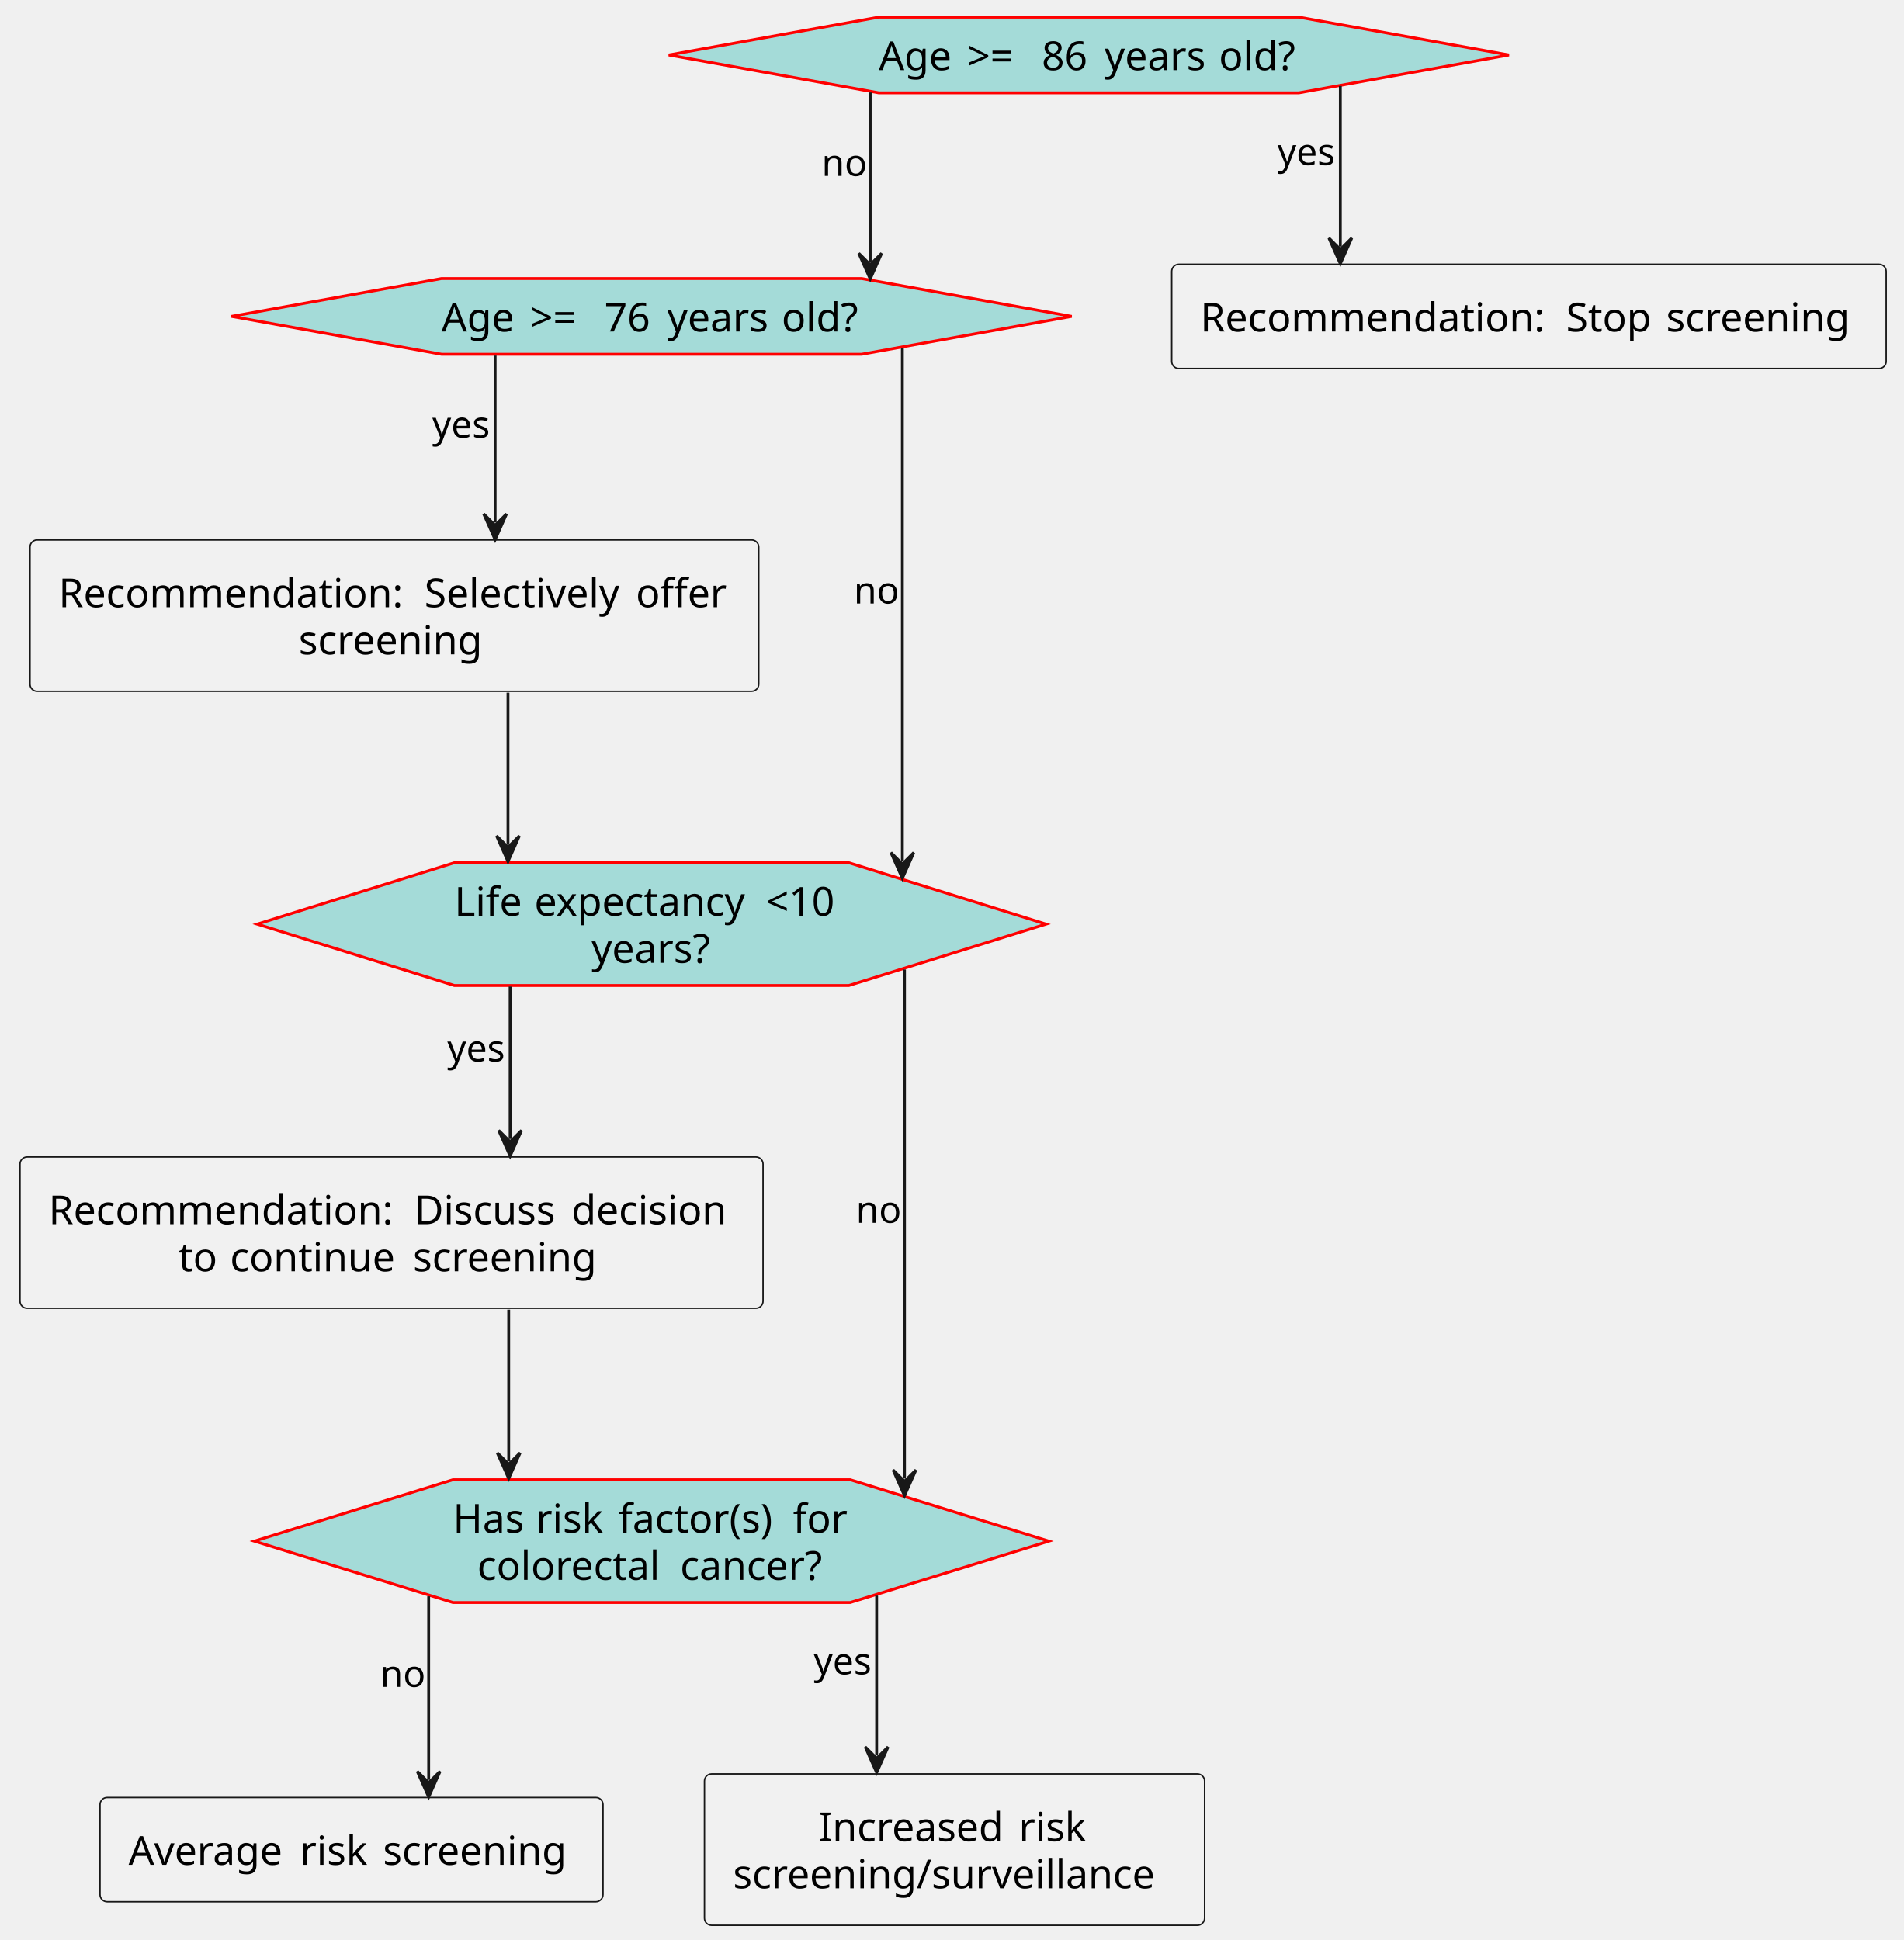
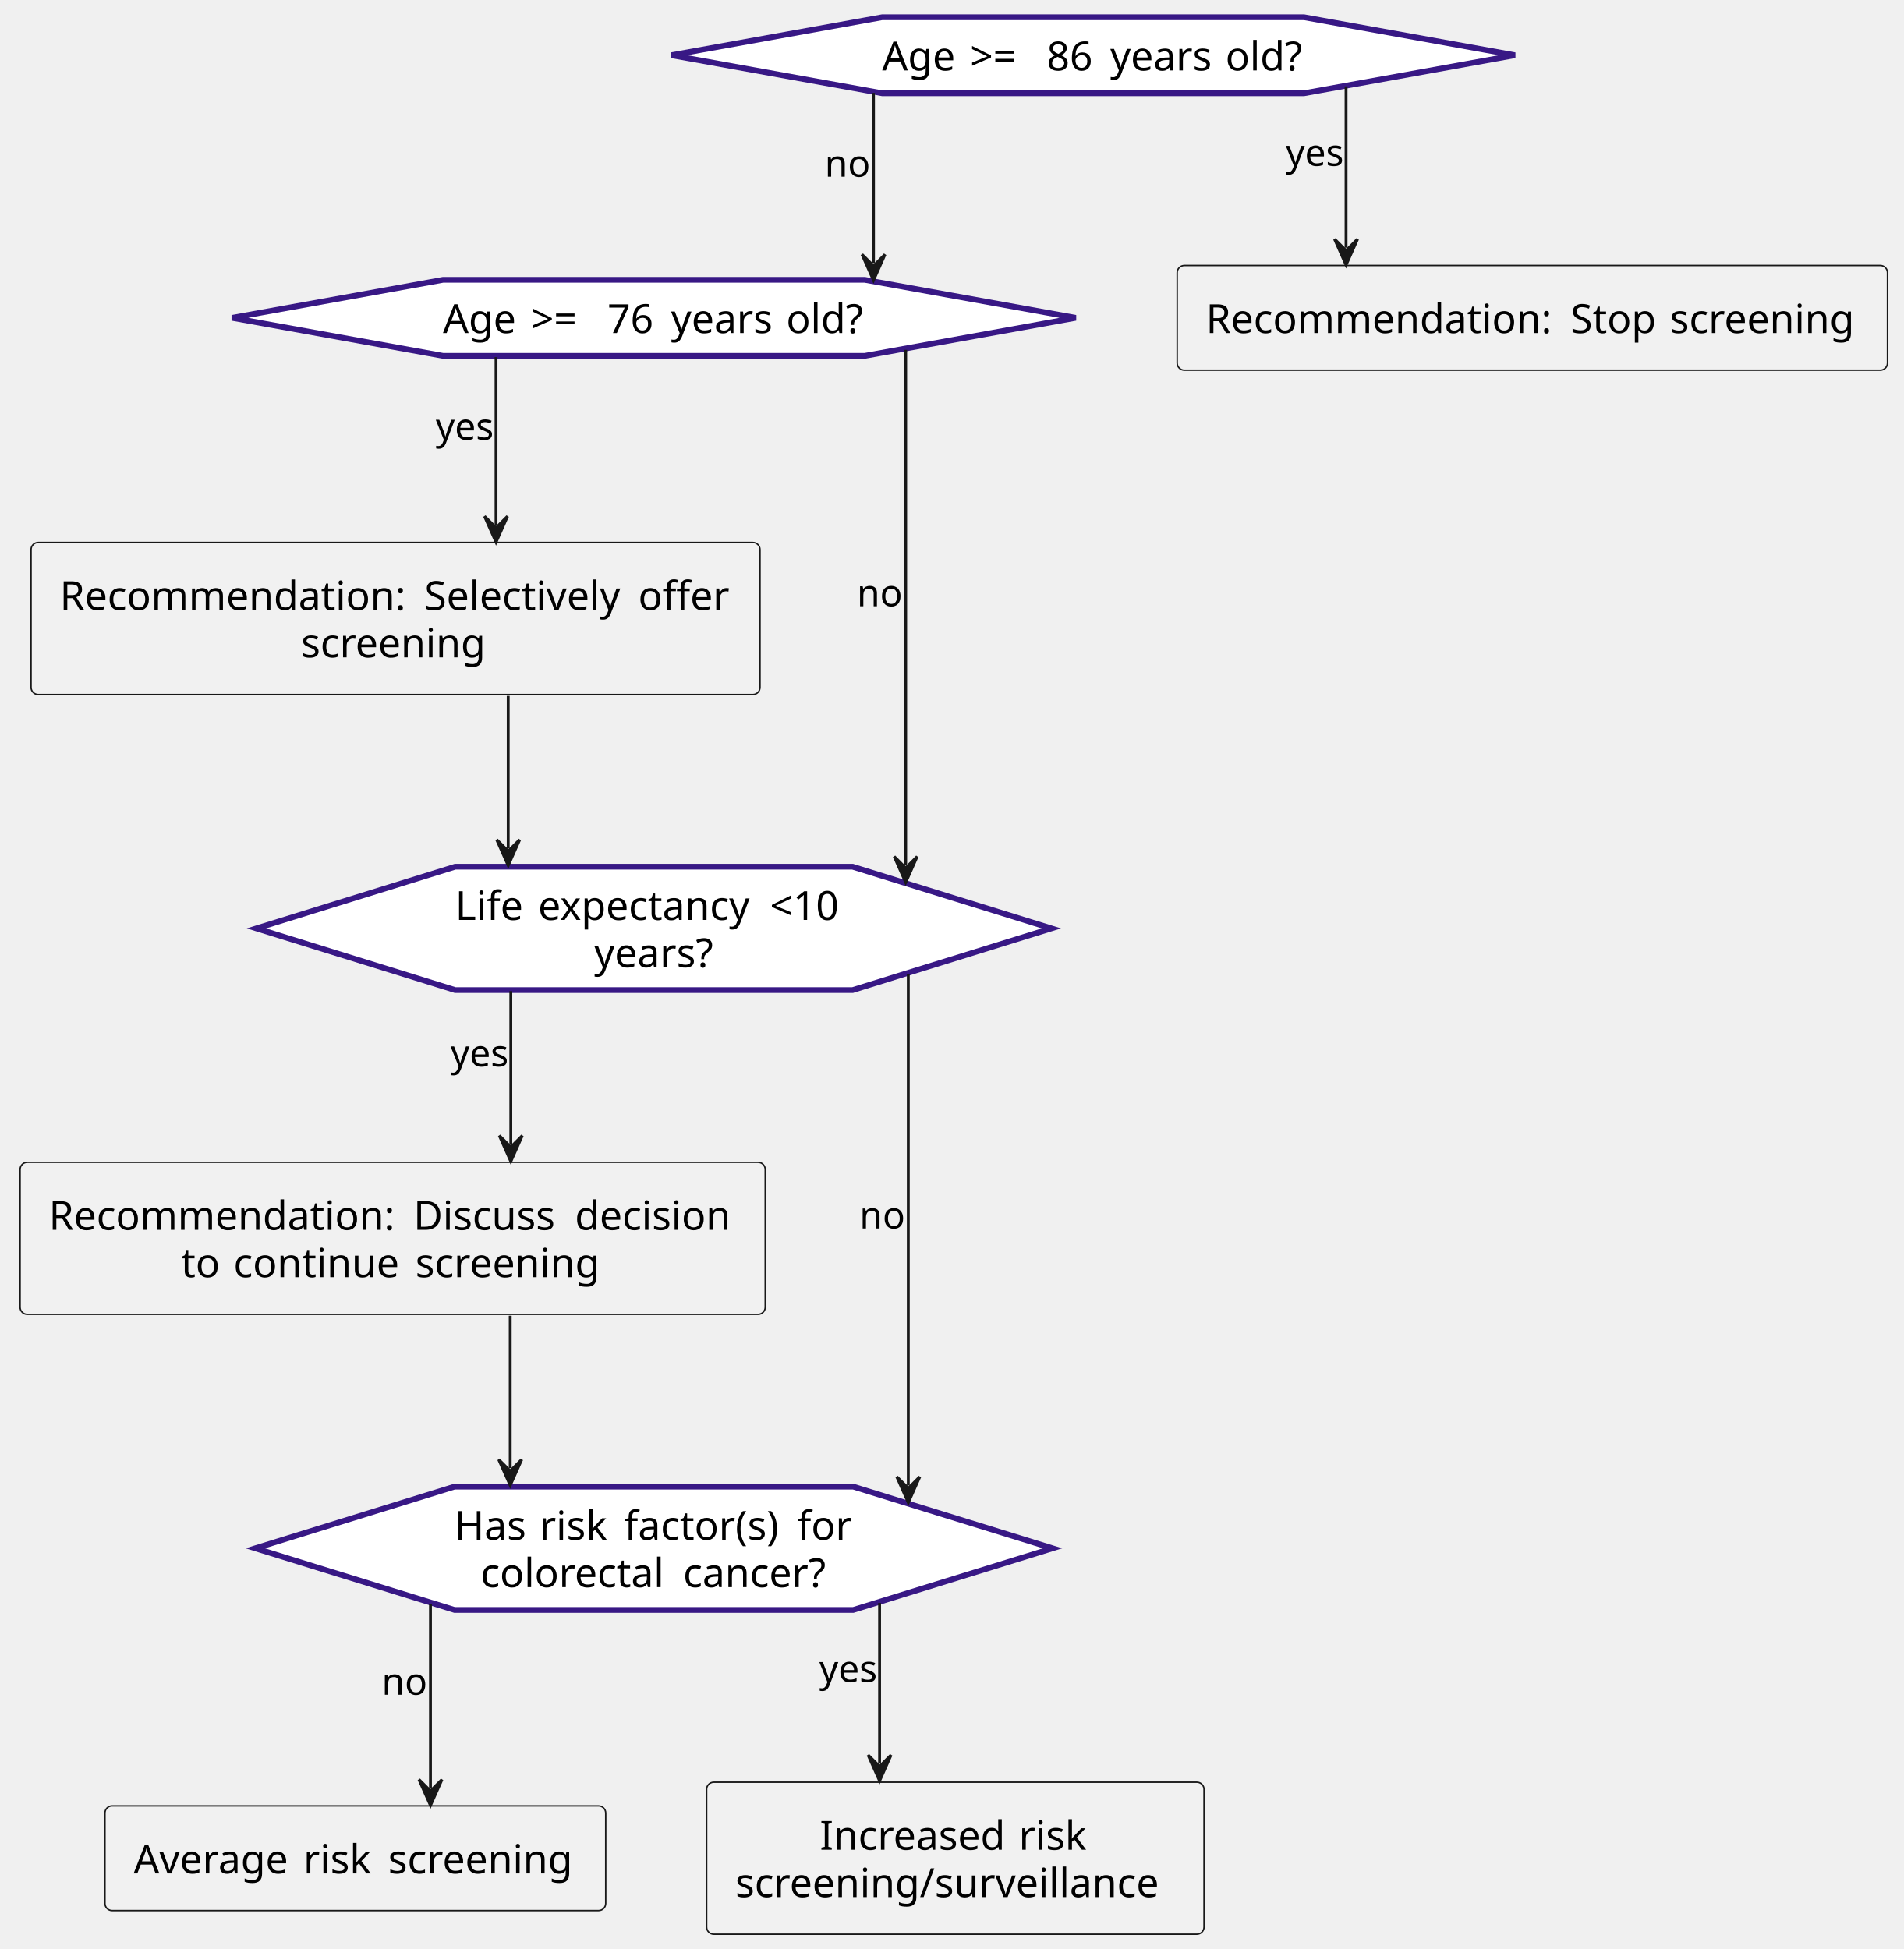
- <svg xmlns="http://www.w3.org/2000/svg" xmlns:xlink="http://www.w3.org/1999/xlink" contentStyleType="text/css" height="679px" preserveAspectRatio="none" style="width:666px;height:679px;background:#FFFFFF;" version="1.1" viewBox="0 0 666 679" width="666px" zoomAndPan="magnify">
+ <svg xmlns="http://www.w3.org/2000/svg" xmlns:xlink="http://www.w3.org/1999/xlink" contentStyleType="text/css" height="679px" preserveAspectRatio="none" style="width:663px;height:679px;background:#FFFFFF;" version="1.1" viewBox="0 0 663 679" width="663px" zoomAndPan="magnify">
  <defs />
  <g>
-     <g id="elem_eve_Age86AndOlder">
-       <a href="#eve-Age86AndOlder" target="_top" title="#eve-Age86AndOlder" xlink:actuate="onRequest" xlink:href="#eve-Age86AndOlder" xlink:show="new" xlink:title="#eve-Age86AndOlder" xlink:type="simple">
-         <polygon fill="#A4DBD8" points="528,19.24,454.5,6,307.5,6,234,19.24,307.5,32.49,454.5,32.49,528,19.24" style="stroke:#FF0000;stroke-width:1.0;" />
-         <text fill="#000000" font-family="sans-serif" font-size="14" lengthAdjust="spacing" textLength="27" x="307.5" y="24.535">Age</text>
-         <text fill="#000000" font-family="sans-serif" font-size="14" lengthAdjust="spacing" textLength="4" x="334.5" y="24.535"> </text>
-         <text fill="#000000" font-family="sans-serif" font-size="14" lengthAdjust="spacing" textLength="22" x="338.5" y="24.535">&gt;=</text>
-         <text fill="#000000" font-family="sans-serif" font-size="14" lengthAdjust="spacing" textLength="4" x="360.5" y="24.535"> </text>
-         <text fill="#000000" font-family="sans-serif" font-size="14" lengthAdjust="spacing" textLength="18" x="364.5" y="24.535">86</text>
-         <text fill="#000000" font-family="sans-serif" font-size="14" lengthAdjust="spacing" textLength="4" x="382.5" y="24.535"> </text>
-         <text fill="#000000" font-family="sans-serif" font-size="14" lengthAdjust="spacing" textLength="36" x="386.5" y="24.535">years</text>
-         <text fill="#000000" font-family="sans-serif" font-size="14" lengthAdjust="spacing" textLength="4" x="422.5" y="24.535"> </text>
-         <text fill="#000000" font-family="sans-serif" font-size="14" lengthAdjust="spacing" textLength="28" x="426.5" y="24.535">old?</text>
-       </a>
-     </g>
-     <g id="elem_eve_AgeOver76">
-       <a href="#eve-AgeOver76" target="_top" title="#eve-AgeOver76" xlink:actuate="onRequest" xlink:href="#eve-AgeOver76" xlink:show="new" xlink:title="#eve-AgeOver76" xlink:type="simple">
-         <polygon fill="#A4DBD8" points="375,110.73,301.5,97.49,154.5,97.49,81,110.73,154.5,123.98,301.5,123.98,375,110.73" style="stroke:#FF0000;stroke-width:1.0;" />
-         <text fill="#000000" font-family="sans-serif" font-size="14" lengthAdjust="spacing" textLength="27" x="154.5" y="116.025">Age</text>
-         <text fill="#000000" font-family="sans-serif" font-size="14" lengthAdjust="spacing" textLength="4" x="181.5" y="116.025"> </text>
-         <text fill="#000000" font-family="sans-serif" font-size="14" lengthAdjust="spacing" textLength="22" x="185.5" y="116.025">&gt;=</text>
-         <text fill="#000000" font-family="sans-serif" font-size="14" lengthAdjust="spacing" textLength="4" x="207.5" y="116.025"> </text>
-         <text fill="#000000" font-family="sans-serif" font-size="14" lengthAdjust="spacing" textLength="18" x="211.5" y="116.025">76</text>
-         <text fill="#000000" font-family="sans-serif" font-size="14" lengthAdjust="spacing" textLength="4" x="229.5" y="116.025"> </text>
-         <text fill="#000000" font-family="sans-serif" font-size="14" lengthAdjust="spacing" textLength="36" x="233.5" y="116.025">years</text>
-         <text fill="#000000" font-family="sans-serif" font-size="14" lengthAdjust="spacing" textLength="4" x="269.5" y="116.025"> </text>
-         <text fill="#000000" font-family="sans-serif" font-size="14" lengthAdjust="spacing" textLength="28" x="273.5" y="116.025">old?</text>
-       </a>
-     </g>
-     <g id="elem_act_SelectivelyOfferScreening">
-       <a href="#act-SelectivelyOfferScreening" target="_top" title="#act-SelectivelyOfferScreening" xlink:actuate="onRequest" xlink:href="#act-SelectivelyOfferScreening" xlink:show="new" xlink:title="#act-SelectivelyOfferScreening" xlink:type="simple">
-         <rect fill="#F1F1F1" height="52.977" rx="2.5" ry="2.5" style="stroke:#181818;stroke-width:0.5;" width="255" x="10.5" y="188.98" />
-         <text fill="#000000" font-family="sans-serif" font-size="14" lengthAdjust="spacing" textLength="124" x="20.5" y="212.515">Recommendation:</text>
-         <text fill="#000000" font-family="sans-serif" font-size="14" lengthAdjust="spacing" textLength="4" x="144.5" y="212.515"> </text>
-         <text fill="#000000" font-family="sans-serif" font-size="14" lengthAdjust="spacing" textLength="70" x="148.5" y="212.515">Selectively</text>
-         <text fill="#000000" font-family="sans-serif" font-size="14" lengthAdjust="spacing" textLength="4" x="218.5" y="212.515"> </text>
-         <text fill="#000000" font-family="sans-serif" font-size="14" lengthAdjust="spacing" textLength="33" x="222.5" y="212.515">offer</text>
-         <text fill="#000000" font-family="sans-serif" font-size="14" lengthAdjust="spacing" textLength="67" x="104.5" y="229.003">screening</text>
-       </a>
-     </g>
-     <g id="elem_eve_LifeExp10">
-       <a href="#eve-LifeExp10" target="_top" title="#eve-LifeExp10" xlink:actuate="onRequest" xlink:href="#eve-LifeExp10" xlink:show="new" xlink:title="#eve-LifeExp10" xlink:type="simple">
-         <polygon fill="#A4DBD8" points="366,323.44,297,301.95,159,301.95,90,323.44,159,344.93,297,344.93,366,323.44" style="stroke:#FF0000;stroke-width:1.0;" />
-         <text fill="#000000" font-family="sans-serif" font-size="14" lengthAdjust="spacing" textLength="24" x="159" y="320.485">Life</text>
-         <text fill="#000000" font-family="sans-serif" font-size="14" lengthAdjust="spacing" textLength="4" x="183" y="320.485"> </text>
-         <text fill="#000000" font-family="sans-serif" font-size="14" lengthAdjust="spacing" textLength="77" x="187" y="320.485">expectancy</text>
-         <text fill="#000000" font-family="sans-serif" font-size="14" lengthAdjust="spacing" textLength="4" x="264" y="320.485"> </text>
-         <text fill="#000000" font-family="sans-serif" font-size="14" lengthAdjust="spacing" textLength="29" x="268" y="320.485">&lt;10</text>
-         <text fill="#000000" font-family="sans-serif" font-size="14" lengthAdjust="spacing" textLength="42" x="207" y="336.973">years?</text>
-       </a>
-     </g>
-     <g id="elem_act_sdmcontinuelifexp">
-       <a href="#act-sdmcontinuelifexp" target="_top" title="#act-sdmcontinuelifexp" xlink:actuate="onRequest" xlink:href="#act-sdmcontinuelifexp" xlink:show="new" xlink:title="#act-sdmcontinuelifexp" xlink:type="simple">
-         <rect fill="#F1F1F1" height="52.977" rx="2.5" ry="2.5" style="stroke:#181818;stroke-width:0.5;" width="260" x="7" y="404.93" />
-         <text fill="#000000" font-family="sans-serif" font-size="14" lengthAdjust="spacing" textLength="124" x="17" y="428.465">Recommendation:</text>
-         <text fill="#000000" font-family="sans-serif" font-size="14" lengthAdjust="spacing" textLength="4" x="141" y="428.465"> </text>
-         <text fill="#000000" font-family="sans-serif" font-size="14" lengthAdjust="spacing" textLength="51" x="145" y="428.465">Discuss</text>
-         <text fill="#000000" font-family="sans-serif" font-size="14" lengthAdjust="spacing" textLength="4" x="196" y="428.465"> </text>
-         <text fill="#000000" font-family="sans-serif" font-size="14" lengthAdjust="spacing" textLength="57" x="200" y="428.465">decision</text>
-         <text fill="#000000" font-family="sans-serif" font-size="14" lengthAdjust="spacing" textLength="14" x="62.5" y="444.953">to</text>
-         <text fill="#000000" font-family="sans-serif" font-size="14" lengthAdjust="spacing" textLength="4" x="76.5" y="444.953"> </text>
-         <text fill="#000000" font-family="sans-serif" font-size="14" lengthAdjust="spacing" textLength="60" x="80.5" y="444.953">continue</text>
-         <text fill="#000000" font-family="sans-serif" font-size="14" lengthAdjust="spacing" textLength="4" x="140.5" y="444.953"> </text>
-         <text fill="#000000" font-family="sans-serif" font-size="14" lengthAdjust="spacing" textLength="67" x="144.5" y="444.953">screening</text>
-       </a>
-     </g>
-     <g id="elem_eve_riskFactors">
-       <a href="#eve-riskFactors" target="_top" title="#eve-riskFactors" xlink:actuate="onRequest" xlink:href="#eve-riskFactors" xlink:show="new" xlink:title="#eve-riskFactors" xlink:type="simple">
-         <polygon fill="#A4DBD8" points="367,539.4,297.5,517.91,158.5,517.91,89,539.4,158.5,560.88,297.5,560.88,367,539.4" style="stroke:#FF0000;stroke-width:1.0;" />
-         <text fill="#000000" font-family="sans-serif" font-size="14" lengthAdjust="spacing" textLength="25" x="158.5" y="536.445">Has</text>
-         <text fill="#000000" font-family="sans-serif" font-size="14" lengthAdjust="spacing" textLength="4" x="183.5" y="536.445"> </text>
-         <text fill="#000000" font-family="sans-serif" font-size="14" lengthAdjust="spacing" textLength="25" x="187.5" y="536.445">risk</text>
-         <text fill="#000000" font-family="sans-serif" font-size="14" lengthAdjust="spacing" textLength="4" x="212.5" y="536.445"> </text>
-         <text fill="#000000" font-family="sans-serif" font-size="14" lengthAdjust="spacing" textLength="57" x="216.5" y="536.445">factor(s)</text>
-         <text fill="#000000" font-family="sans-serif" font-size="14" lengthAdjust="spacing" textLength="4" x="273.5" y="536.445"> </text>
-         <text fill="#000000" font-family="sans-serif" font-size="14" lengthAdjust="spacing" textLength="20" x="277.5" y="536.445">for</text>
-         <text fill="#000000" font-family="sans-serif" font-size="14" lengthAdjust="spacing" textLength="67" x="167" y="552.933">colorectal</text>
-         <text fill="#000000" font-family="sans-serif" font-size="14" lengthAdjust="spacing" textLength="4" x="234" y="552.933"> </text>
-         <text fill="#000000" font-family="sans-serif" font-size="14" lengthAdjust="spacing" textLength="51" x="238" y="552.933">cancer?</text>
-       </a>
-     </g>
-     <g id="elem_act_HarmsLikelyOutweighBenefits">
-       <a href="#act-HarmsLikelyOutweighBenefits" target="_top" title="#act-HarmsLikelyOutweighBenefits" xlink:actuate="onRequest" xlink:href="#act-HarmsLikelyOutweighBenefits" xlink:show="new" xlink:title="#act-HarmsLikelyOutweighBenefits" xlink:type="simple">
-         <rect fill="#F1F1F1" height="36.488" rx="2.5" ry="2.5" style="stroke:#181818;stroke-width:0.5;" width="250" x="410" y="92.49" />
-         <text fill="#000000" font-family="sans-serif" font-size="14" lengthAdjust="spacing" textLength="124" x="420" y="116.025">Recommendation:</text>
-         <text fill="#000000" font-family="sans-serif" font-size="14" lengthAdjust="spacing" textLength="4" x="544" y="116.025"> </text>
-         <text fill="#000000" font-family="sans-serif" font-size="14" lengthAdjust="spacing" textLength="31" x="548" y="116.025">Stop</text>
-         <text fill="#000000" font-family="sans-serif" font-size="14" lengthAdjust="spacing" textLength="4" x="579" y="116.025"> </text>
-         <text fill="#000000" font-family="sans-serif" font-size="14" lengthAdjust="spacing" textLength="67" x="583" y="116.025">screening</text>
-       </a>
-     </g>
-     <g id="elem_act_AvgRiskEligible">
-       <a href="#act-AvgRiskEligible" target="_top" title="#act-AvgRiskEligible" xlink:actuate="onRequest" xlink:href="#act-AvgRiskEligible" xlink:show="new" xlink:title="#act-AvgRiskEligible" xlink:type="simple">
-         <rect fill="#F1F1F1" height="36.488" rx="2.5" ry="2.5" style="stroke:#181818;stroke-width:0.5;" width="176" x="35" y="629.13" />
-         <text fill="#000000" font-family="sans-serif" font-size="14" lengthAdjust="spacing" textLength="56" x="45" y="652.665">Average</text>
-         <text fill="#000000" font-family="sans-serif" font-size="14" lengthAdjust="spacing" textLength="4" x="101" y="652.665"> </text>
-         <text fill="#000000" font-family="sans-serif" font-size="14" lengthAdjust="spacing" textLength="25" x="105" y="652.665">risk</text>
-         <text fill="#000000" font-family="sans-serif" font-size="14" lengthAdjust="spacing" textLength="4" x="130" y="652.665"> </text>
-         <text fill="#000000" font-family="sans-serif" font-size="14" lengthAdjust="spacing" textLength="67" x="134" y="652.665">screening</text>
-       </a>
-     </g>
-     <g id="elem_act_incRiskEligible">
-       <a href="#act-incRiskEligible" target="_top" title="#act-incRiskEligible" xlink:actuate="onRequest" xlink:href="#act-incRiskEligible" xlink:show="new" xlink:title="#act-incRiskEligible" xlink:type="simple">
-         <rect fill="#F1F1F1" height="52.977" rx="2.5" ry="2.5" style="stroke:#181818;stroke-width:0.5;" width="175" x="246.5" y="620.88" />
-         <text fill="#000000" font-family="sans-serif" font-size="14" lengthAdjust="spacing" textLength="66" x="286.5" y="644.415">Increased</text>
-         <text fill="#000000" font-family="sans-serif" font-size="14" lengthAdjust="spacing" textLength="4" x="352.5" y="644.415"> </text>
-         <text fill="#000000" font-family="sans-serif" font-size="14" lengthAdjust="spacing" textLength="25" x="356.5" y="644.415">risk</text>
-         <text fill="#000000" font-family="sans-serif" font-size="14" lengthAdjust="spacing" textLength="155" x="256.5" y="660.903">screening/surveillance</text>
-       </a>
-     </g>
+     <a href="#eve-Age86AndOlder" target="_top" title="#eve-Age86AndOlder" xlink:actuate="onRequest" xlink:href="#eve-Age86AndOlder" xlink:show="new" xlink:title="#eve-Age86AndOlder" xlink:type="simple">
+       <polygon fill="#FFFFFF" points="527.72,19.24,454.25,6,307.31,6,233.83,19.24,307.31,32.49,454.25,32.49,527.72,19.24" style="stroke:#381885;stroke-width:2;" />
+       <text fill="#000000" font-family="sans-serif" font-size="14" lengthAdjust="spacing" textLength="26.189" x="307.303" y="24.535">Age</text>
+       <text fill="#000000" font-family="sans-serif" font-size="14" lengthAdjust="spacing" textLength="4.43" x="333.491" y="24.535"> </text>
+       <text fill="#000000" font-family="sans-serif" font-size="14" lengthAdjust="spacing" textLength="22.258" x="337.921" y="24.535">&gt;=</text>
+       <text fill="#000000" font-family="sans-serif" font-size="14" lengthAdjust="spacing" textLength="4.43" x="360.179" y="24.535"> </text>
+       <text fill="#000000" font-family="sans-serif" font-size="14" lengthAdjust="spacing" textLength="17.705" x="364.608" y="24.535">86</text>
+       <text fill="#000000" font-family="sans-serif" font-size="14" lengthAdjust="spacing" textLength="4.43" x="382.313" y="24.535"> </text>
+       <text fill="#000000" font-family="sans-serif" font-size="14" lengthAdjust="spacing" textLength="35.711" x="386.743" y="24.535">years</text>
+       <text fill="#000000" font-family="sans-serif" font-size="14" lengthAdjust="spacing" textLength="4.43" x="422.454" y="24.535"> </text>
+       <text fill="#000000" font-family="sans-serif" font-size="14" lengthAdjust="spacing" textLength="27.364" x="426.884" y="24.535">old?</text>
+     </a>
+     <a href="#eve-AgeOver76" target="_top" title="#eve-AgeOver76" xlink:actuate="onRequest" xlink:href="#eve-AgeOver76" xlink:show="new" xlink:title="#eve-AgeOver76" xlink:type="simple">
+       <polygon fill="#FFFFFF" points="374.72,110.73,301.25,97.49,154.31,97.49,80.83,110.73,154.31,123.98,301.25,123.98,374.72,110.73" style="stroke:#381885;stroke-width:2;" />
+       <text fill="#000000" font-family="sans-serif" font-size="14" lengthAdjust="spacing" textLength="26.189" x="154.303" y="116.025">Age</text>
+       <text fill="#000000" font-family="sans-serif" font-size="14" lengthAdjust="spacing" textLength="4.43" x="180.491" y="116.025"> </text>
+       <text fill="#000000" font-family="sans-serif" font-size="14" lengthAdjust="spacing" textLength="22.258" x="184.921" y="116.025">&gt;=</text>
+       <text fill="#000000" font-family="sans-serif" font-size="14" lengthAdjust="spacing" textLength="4.43" x="207.179" y="116.025"> </text>
+       <text fill="#000000" font-family="sans-serif" font-size="14" lengthAdjust="spacing" textLength="17.705" x="211.608" y="116.025">76</text>
+       <text fill="#000000" font-family="sans-serif" font-size="14" lengthAdjust="spacing" textLength="4.43" x="229.313" y="116.025"> </text>
+       <text fill="#000000" font-family="sans-serif" font-size="14" lengthAdjust="spacing" textLength="35.711" x="233.743" y="116.025">years</text>
+       <text fill="#000000" font-family="sans-serif" font-size="14" lengthAdjust="spacing" textLength="4.43" x="269.454" y="116.025"> </text>
+       <text fill="#000000" font-family="sans-serif" font-size="14" lengthAdjust="spacing" textLength="27.364" x="273.884" y="116.025">old?</text>
+     </a>
+     <a href="#act-SelectivelyOfferScreening" target="_top" title="#act-SelectivelyOfferScreening" xlink:actuate="onRequest" xlink:href="#act-SelectivelyOfferScreening" xlink:show="new" xlink:title="#act-SelectivelyOfferScreening" xlink:type="simple">
+       <rect fill="#F1F1F1" height="52.977" rx="2.5" ry="2.5" style="stroke:#181818;stroke-width:0.5;" width="253.926" x="10.82" y="188.98" />
+       <text fill="#000000" font-family="sans-serif" font-size="14" lengthAdjust="spacing" textLength="122.596" x="20.82" y="212.515">Recommendation:</text>
+       <text fill="#000000" font-family="sans-serif" font-size="14" lengthAdjust="spacing" textLength="4.43" x="143.416" y="212.515"> </text>
+       <text fill="#000000" font-family="sans-serif" font-size="14" lengthAdjust="spacing" textLength="70.048" x="147.845" y="212.515">Selectively</text>
+       <text fill="#000000" font-family="sans-serif" font-size="14" lengthAdjust="spacing" textLength="4.43" x="217.893" y="212.515"> </text>
+       <text fill="#000000" font-family="sans-serif" font-size="14" lengthAdjust="spacing" textLength="32.423" x="222.323" y="212.515">offer</text>
+       <text fill="#000000" font-family="sans-serif" font-size="14" lengthAdjust="spacing" textLength="65.789" x="104.888" y="229.003">screening</text>
+     </a>
+     <a href="#eve-LifeExp10" target="_top" title="#eve-LifeExp10" xlink:actuate="onRequest" xlink:href="#eve-LifeExp10" xlink:show="new" xlink:title="#eve-LifeExp10" xlink:type="simple">
+       <polygon fill="#FFFFFF" points="366.24,323.44,297.01,301.95,158.55,301.95,89.32,323.44,158.55,344.93,297.01,344.93,366.24,323.44" style="stroke:#381885;stroke-width:2;" />
+       <text fill="#000000" font-family="sans-serif" font-size="14" lengthAdjust="spacing" textLength="24.459" x="158.551" y="320.485">Life</text>
+       <text fill="#000000" font-family="sans-serif" font-size="14" lengthAdjust="spacing" textLength="4.43" x="183.01" y="320.485"> </text>
+       <text fill="#000000" font-family="sans-serif" font-size="14" lengthAdjust="spacing" textLength="76.31" x="187.44" y="320.485">expectancy</text>
+       <text fill="#000000" font-family="sans-serif" font-size="14" lengthAdjust="spacing" textLength="4.43" x="263.749" y="320.485"> </text>
+       <text fill="#000000" font-family="sans-serif" font-size="14" lengthAdjust="spacing" textLength="28.834" x="268.179" y="320.485">&lt;10</text>
+       <text fill="#000000" font-family="sans-serif" font-size="14" lengthAdjust="spacing" textLength="41.617" x="206.973" y="336.973">years?</text>
+     </a>
+     <a href="#act-sdmcontinuelifexp" target="_top" title="#act-sdmcontinuelifexp" xlink:actuate="onRequest" xlink:href="#act-sdmcontinuelifexp" xlink:show="new" xlink:title="#act-sdmcontinuelifexp" xlink:type="simple">
+       <rect fill="#F1F1F1" height="52.977" rx="2.5" ry="2.5" style="stroke:#181818;stroke-width:0.5;" width="259.559" x="7" y="404.93" />
+       <text fill="#000000" font-family="sans-serif" font-size="14" lengthAdjust="spacing" textLength="122.596" x="17" y="428.465">Recommendation:</text>
+       <text fill="#000000" font-family="sans-serif" font-size="14" lengthAdjust="spacing" textLength="4.43" x="139.596" y="428.465"> </text>
+       <text fill="#000000" font-family="sans-serif" font-size="14" lengthAdjust="spacing" textLength="51.803" x="144.025" y="428.465">Discuss</text>
+       <text fill="#000000" font-family="sans-serif" font-size="14" lengthAdjust="spacing" textLength="4.43" x="195.828" y="428.465"> </text>
+       <text fill="#000000" font-family="sans-serif" font-size="14" lengthAdjust="spacing" textLength="56.301" x="200.258" y="428.465">decision</text>
+       <text fill="#000000" font-family="sans-serif" font-size="14" lengthAdjust="spacing" textLength="13.836" x="63.078" y="444.953">to</text>
+       <text fill="#000000" font-family="sans-serif" font-size="14" lengthAdjust="spacing" textLength="4.43" x="76.914" y="444.953"> </text>
+       <text fill="#000000" font-family="sans-serif" font-size="14" lengthAdjust="spacing" textLength="58.919" x="81.343" y="444.953">continue</text>
+       <text fill="#000000" font-family="sans-serif" font-size="14" lengthAdjust="spacing" textLength="4.43" x="140.262" y="444.953"> </text>
+       <text fill="#000000" font-family="sans-serif" font-size="14" lengthAdjust="spacing" textLength="65.789" x="144.692" y="444.953">screening</text>
+     </a>
+     <a href="#eve-riskFactors" target="_top" title="#eve-riskFactors" xlink:actuate="onRequest" xlink:href="#eve-riskFactors" xlink:show="new" xlink:title="#eve-riskFactors" xlink:type="simple">
+       <polygon fill="#FFFFFF" points="366.65,539.4,297.22,517.91,158.34,517.91,88.91,539.4,158.34,560.88,297.22,560.88,366.65,539.4" style="stroke:#381885;stroke-width:2;" />
+       <text fill="#000000" font-family="sans-serif" font-size="14" lengthAdjust="spacing" textLength="25.156" x="158.346" y="536.445">Has</text>
+       <text fill="#000000" font-family="sans-serif" font-size="14" lengthAdjust="spacing" textLength="4.43" x="183.502" y="536.445"> </text>
+       <text fill="#000000" font-family="sans-serif" font-size="14" lengthAdjust="spacing" textLength="25.095" x="187.932" y="536.445">risk</text>
+       <text fill="#000000" font-family="sans-serif" font-size="14" lengthAdjust="spacing" textLength="4.43" x="213.027" y="536.445"> </text>
+       <text fill="#000000" font-family="sans-serif" font-size="14" lengthAdjust="spacing" textLength="55.856" x="217.456" y="536.445">factor(s)</text>
+       <text fill="#000000" font-family="sans-serif" font-size="14" lengthAdjust="spacing" textLength="4.43" x="273.313" y="536.445"> </text>
+       <text fill="#000000" font-family="sans-serif" font-size="14" lengthAdjust="spacing" textLength="19.476" x="277.743" y="536.445">for</text>
+       <text fill="#000000" font-family="sans-serif" font-size="14" lengthAdjust="spacing" textLength="66.131" x="167.404" y="552.933">colorectal</text>
+       <text fill="#000000" font-family="sans-serif" font-size="14" lengthAdjust="spacing" textLength="4.43" x="233.535" y="552.933"> </text>
+       <text fill="#000000" font-family="sans-serif" font-size="14" lengthAdjust="spacing" textLength="50.196" x="237.964" y="552.933">cancer?</text>
+     </a>
+     <a href="#act-HarmsLikelyOutweighBenefits" target="_top" title="#act-HarmsLikelyOutweighBenefits" xlink:actuate="onRequest" xlink:href="#act-HarmsLikelyOutweighBenefits" xlink:show="new" xlink:title="#act-HarmsLikelyOutweighBenefits" xlink:type="simple">
+       <rect fill="#F1F1F1" height="36.488" rx="2.5" ry="2.5" style="stroke:#181818;stroke-width:0.5;" width="247.432" x="410.06" y="92.49" />
+       <text fill="#000000" font-family="sans-serif" font-size="14" lengthAdjust="spacing" textLength="122.596" x="420.06" y="116.025">Recommendation:</text>
+       <text fill="#000000" font-family="sans-serif" font-size="14" lengthAdjust="spacing" textLength="4.43" x="542.656" y="116.025"> </text>
+       <text fill="#000000" font-family="sans-serif" font-size="14" lengthAdjust="spacing" textLength="30.188" x="547.085" y="116.025">Stop</text>
+       <text fill="#000000" font-family="sans-serif" font-size="14" lengthAdjust="spacing" textLength="4.43" x="577.273" y="116.025"> </text>
+       <text fill="#000000" font-family="sans-serif" font-size="14" lengthAdjust="spacing" textLength="65.789" x="581.703" y="116.025">screening</text>
+     </a>
+     <a href="#act-AvgRiskEligible" target="_top" title="#act-AvgRiskEligible" xlink:actuate="onRequest" xlink:href="#act-AvgRiskEligible" xlink:show="new" xlink:title="#act-AvgRiskEligible" xlink:type="simple">
+       <rect fill="#F1F1F1" height="36.488" rx="2.5" ry="2.5" style="stroke:#181818;stroke-width:0.5;" width="174.438" x="36.56" y="629.13" />
+       <text fill="#000000" font-family="sans-serif" font-size="14" lengthAdjust="spacing" textLength="54.694" x="46.56" y="652.665">Average</text>
+       <text fill="#000000" font-family="sans-serif" font-size="14" lengthAdjust="spacing" textLength="4.43" x="101.254" y="652.665"> </text>
+       <text fill="#000000" font-family="sans-serif" font-size="14" lengthAdjust="spacing" textLength="25.095" x="105.684" y="652.665">risk</text>
+       <text fill="#000000" font-family="sans-serif" font-size="14" lengthAdjust="spacing" textLength="4.43" x="130.779" y="652.665"> </text>
+       <text fill="#000000" font-family="sans-serif" font-size="14" lengthAdjust="spacing" textLength="65.789" x="135.208" y="652.665">screening</text>
+     </a>
+     <a href="#act-incRiskEligible" target="_top" title="#act-incRiskEligible" xlink:actuate="onRequest" xlink:href="#act-incRiskEligible" xlink:show="new" xlink:title="#act-incRiskEligible" xlink:type="simple">
+       <rect fill="#F1F1F1" height="52.977" rx="2.5" ry="2.5" style="stroke:#181818;stroke-width:0.5;" width="173.262" x="246.15" y="620.88" />
+       <text fill="#000000" font-family="sans-serif" font-size="14" lengthAdjust="spacing" textLength="64.9" x="285.568" y="644.415">Increased</text>
+       <text fill="#000000" font-family="sans-serif" font-size="14" lengthAdjust="spacing" textLength="4.43" x="350.469" y="644.415"> </text>
+       <text fill="#000000" font-family="sans-serif" font-size="14" lengthAdjust="spacing" textLength="25.095" x="354.899" y="644.415">risk</text>
+       <text fill="#000000" font-family="sans-serif" font-size="14" lengthAdjust="spacing" textLength="153.262" x="256.15" y="660.903">screening/surveillance</text>
+     </a>
    <g id="link_eve_Age86AndOlder_eve_AgeOver76">
-       <path d="M304.5,32.35 C304.5,49.74 304.5,74.27 304.5,91.65 " fill="none" id="eve_Age86AndOlder-to-eve_AgeOver76" style="stroke:#181818;stroke-width:1.0;" />
-       <polygon fill="#181818" points="304.5,97.65,308.5,88.65,304.5,92.65,300.5,88.65,304.5,97.65" style="stroke:#181818;stroke-width:1.0;" />
-       <text fill="#000000" font-family="sans-serif" font-size="13" lengthAdjust="spacing" textLength="16" x="287.5" y="61.568">no</text>
+       <path d="M304.28,32.35 C304.28,49.74 304.28,74.27 304.28,91.65 " fill="none" id="eve_Age86AndOlder-to-eve_AgeOver76" style="stroke:#181818;stroke-width:1;" />
+       <polygon fill="#181818" points="304.28,97.65,308.28,88.65,304.28,92.65,300.28,88.65,304.28,97.65" style="stroke:#181818;stroke-width:1;" />
+       <text fill="#000000" font-family="sans-serif" font-size="13" lengthAdjust="spacing" textLength="16.053" x="287.28" y="61.568">no</text>
    </g>
    <g id="link_eve_Age86AndOlder_act_HarmsLikelyOutweighBenefits">
-       <path d="M469,30.1 C469,45.43 469,67.65 469,86.3 " fill="none" id="eve_Age86AndOlder-to-act_HarmsLikelyOutweighBenefits" style="stroke:#181818;stroke-width:1.0;" />
-       <polygon fill="#181818" points="469,92.3,473,83.3,469,87.3,465,83.3,469,92.3" style="stroke:#181818;stroke-width:1.0;" />
-       <text fill="#000000" font-family="sans-serif" font-size="13" lengthAdjust="spacing" textLength="21" x="447" y="57.768">yes</text>
+       <path d="M468.89,30.1 C468.89,45.43 468.89,67.65 468.89,86.3 " fill="none" id="eve_Age86AndOlder-to-act_HarmsLikelyOutweighBenefits" style="stroke:#181818;stroke-width:1;" />
+       <polygon fill="#181818" points="468.89,92.3,472.89,83.3,468.89,87.3,464.89,83.3,468.89,92.3" style="stroke:#181818;stroke-width:1;" />
+       <text fill="#000000" font-family="sans-serif" font-size="13" lengthAdjust="spacing" textLength="20.662" x="447.89" y="57.768">yes</text>
    </g>
    <g id="link_eve_AgeOver76_eve_LifeExp10">
-       <path d="M315.75,121.87 C315.75,157.09 315.75,260.15 315.75,301.41 " fill="none" id="eve_AgeOver76-to-eve_LifeExp10" style="stroke:#181818;stroke-width:1.0;" />
-       <polygon fill="#181818" points="315.75,307.41,319.75,298.41,315.75,302.41,311.75,298.41,315.75,307.41" style="stroke:#181818;stroke-width:1.0;" />
-       <text fill="#000000" font-family="sans-serif" font-size="13" lengthAdjust="spacing" textLength="16" x="298.75" y="211.208">no</text>
+       <path d="M315.49,121.87 C315.49,157.09 315.49,260.15 315.49,301.41 " fill="none" id="eve_AgeOver76-to-eve_LifeExp10" style="stroke:#181818;stroke-width:1;" />
+       <polygon fill="#181818" points="315.49,307.41,319.49,298.41,315.49,302.41,311.49,298.41,315.49,307.41" style="stroke:#181818;stroke-width:1;" />
+       <text fill="#000000" font-family="sans-serif" font-size="13" lengthAdjust="spacing" textLength="16.053" x="298.49" y="211.208">no</text>
    </g>
    <g id="link_eve_AgeOver76_act_SelectivelyOfferScreening">
-       <path d="M173.25,124.42 C173.25,140.73 173.25,162.33 173.25,182.87 " fill="none" id="eve_AgeOver76-to-act_SelectivelyOfferScreening" style="stroke:#181818;stroke-width:1.0;" />
-       <polygon fill="#181818" points="173.25,188.87,177.25,179.87,173.25,183.87,169.25,179.87,173.25,188.87" style="stroke:#181818;stroke-width:1.0;" />
-       <text fill="#000000" font-family="sans-serif" font-size="13" lengthAdjust="spacing" textLength="21" x="151.25" y="153.218">yes</text>
+       <path d="M172.79,124.42 C172.79,140.73 172.79,162.33 172.79,182.87 " fill="none" id="eve_AgeOver76-to-act_SelectivelyOfferScreening" style="stroke:#181818;stroke-width:1;" />
+       <polygon fill="#181818" points="172.79,188.87,176.79,179.87,172.79,183.87,168.79,179.87,172.79,188.87" style="stroke:#181818;stroke-width:1;" />
+       <text fill="#000000" font-family="sans-serif" font-size="13" lengthAdjust="spacing" textLength="20.662" x="151.79" y="153.218">yes</text>
    </g>
    <g id="link_act_SelectivelyOfferScreening_eve_LifeExp10">
-       <path d="M177.75,242.43 C177.75,260.67 177.75,278.46 177.75,295.53 " fill="none" id="act_SelectivelyOfferScreening-to-eve_LifeExp10" style="stroke:#181818;stroke-width:1.0;" />
-       <polygon fill="#181818" points="177.75,301.53,181.75,292.53,177.75,296.53,173.75,292.53,177.75,301.53" style="stroke:#181818;stroke-width:1.0;" />
+       <path d="M177.03,242.43 C177.03,260.67 177.03,278.46 177.03,295.53 " fill="none" id="act_SelectivelyOfferScreening-to-eve_LifeExp10" style="stroke:#181818;stroke-width:1;" />
+       <polygon fill="#181818" points="177.03,301.53,181.03,292.53,177.03,296.53,173.03,292.53,177.03,301.53" style="stroke:#181818;stroke-width:1;" />
    </g>
    <g id="link_eve_LifeExp10_act_sdmcontinuelifexp">
-       <path d="M178.5,345.29 C178.5,362.42 178.5,380.34 178.5,398.63 " fill="none" id="eve_LifeExp10-to-act_sdmcontinuelifexp" style="stroke:#181818;stroke-width:1.0;" />
-       <polygon fill="#181818" points="178.5,404.63,182.5,395.63,178.5,399.63,174.5,395.63,178.5,404.63" style="stroke:#181818;stroke-width:1.0;" />
-       <text fill="#000000" font-family="sans-serif" font-size="13" lengthAdjust="spacing" textLength="21" x="156.5" y="371.528">yes</text>
+       <path d="M177.94,345.29 C177.94,362.42 177.94,380.34 177.94,398.63 " fill="none" id="eve_LifeExp10-to-act_sdmcontinuelifexp" style="stroke:#181818;stroke-width:1;" />
+       <polygon fill="#181818" points="177.94,404.63,181.94,395.63,177.94,399.63,173.94,395.63,177.94,404.63" style="stroke:#181818;stroke-width:1;" />
+       <text fill="#000000" font-family="sans-serif" font-size="13" lengthAdjust="spacing" textLength="20.662" x="156.94" y="371.528">yes</text>
    </g>
    <g id="link_eve_LifeExp10_eve_riskFactors">
-       <path d="M316.5,339.32 C316.5,379.26 316.5,477.53 316.5,517.49 " fill="none" id="eve_LifeExp10-to-eve_riskFactors" style="stroke:#181818;stroke-width:1.0;" />
-       <polygon fill="#181818" points="316.5,523.49,320.5,514.49,316.5,518.49,312.5,514.49,316.5,523.49" style="stroke:#181818;stroke-width:1.0;" />
-       <text fill="#000000" font-family="sans-serif" font-size="13" lengthAdjust="spacing" textLength="16" x="299.5" y="427.978">no</text>
+       <path d="M316.4,339.32 C316.4,379.26 316.4,477.53 316.4,517.49 " fill="none" id="eve_LifeExp10-to-eve_riskFactors" style="stroke:#181818;stroke-width:1;" />
+       <polygon fill="#181818" points="316.4,523.49,320.4,514.49,316.4,518.49,312.4,514.49,316.4,523.49" style="stroke:#181818;stroke-width:1;" />
+       <text fill="#000000" font-family="sans-serif" font-size="13" lengthAdjust="spacing" textLength="16.053" x="299.4" y="427.978">no</text>
    </g>
    <g id="link_act_sdmcontinuelifexp_eve_riskFactors">
-       <path d="M178,458.39 C178,476.63 178,494.41 178,511.48 " fill="none" id="act_sdmcontinuelifexp-to-eve_riskFactors" style="stroke:#181818;stroke-width:1.0;" />
-       <polygon fill="#181818" points="178,517.48,182,508.48,178,512.48,174,508.48,178,517.48" style="stroke:#181818;stroke-width:1.0;" />
+       <path d="M177.73,458.39 C177.73,476.63 177.73,494.41 177.73,511.48 " fill="none" id="act_sdmcontinuelifexp-to-eve_riskFactors" style="stroke:#181818;stroke-width:1;" />
+       <polygon fill="#181818" points="177.73,517.48,181.73,508.48,177.73,512.48,173.73,508.48,177.73,517.48" style="stroke:#181818;stroke-width:1;" />
    </g>
    <g id="link_eve_riskFactors_act_AvgRiskEligible">
-       <path d="M150,558.7 C150,578.6 150,603.39 150,622.96 " fill="none" id="eve_riskFactors-to-act_AvgRiskEligible" style="stroke:#181818;stroke-width:1.0;" />
-       <polygon fill="#181818" points="150,628.96,154,619.96,150,623.96,146,619.96,150,628.96" style="stroke:#181818;stroke-width:1.0;" />
-       <text fill="#000000" font-family="sans-serif" font-size="13" lengthAdjust="spacing" textLength="16" x="133" y="590.398">no</text>
+       <path d="M149.95,558.7 C149.95,578.6 149.95,603.39 149.95,622.96 " fill="none" id="eve_riskFactors-to-act_AvgRiskEligible" style="stroke:#181818;stroke-width:1;" />
+       <polygon fill="#181818" points="149.95,628.96,153.95,619.96,149.95,623.96,145.95,619.96,149.95,628.96" style="stroke:#181818;stroke-width:1;" />
+       <text fill="#000000" font-family="sans-serif" font-size="13" lengthAdjust="spacing" textLength="16.053" x="132.95" y="590.398">no</text>
    </g>
    <g id="link_eve_riskFactors_act_incRiskEligible">
-       <path d="M306.75,558.45 C306.75,575.64 306.75,595.12 306.75,614.41 " fill="none" id="eve_riskFactors-to-act_incRiskEligible" style="stroke:#181818;stroke-width:1.0;" />
-       <polygon fill="#181818" points="306.75,620.41,310.75,611.41,306.75,615.41,302.75,611.41,306.75,620.41" style="stroke:#181818;stroke-width:1.0;" />
-       <text fill="#000000" font-family="sans-serif" font-size="13" lengthAdjust="spacing" textLength="21" x="284.75" y="585.998">yes</text>
+       <path d="M306.4,558.45 C306.4,575.64 306.4,595.12 306.4,614.41 " fill="none" id="eve_riskFactors-to-act_incRiskEligible" style="stroke:#181818;stroke-width:1;" />
+       <polygon fill="#181818" points="306.4,620.41,310.4,611.41,306.4,615.41,302.4,611.41,306.4,620.41" style="stroke:#181818;stroke-width:1;" />
+       <text fill="#000000" font-family="sans-serif" font-size="13" lengthAdjust="spacing" textLength="20.662" x="285.4" y="585.998">yes</text>
    </g>
  </g>
</svg>
